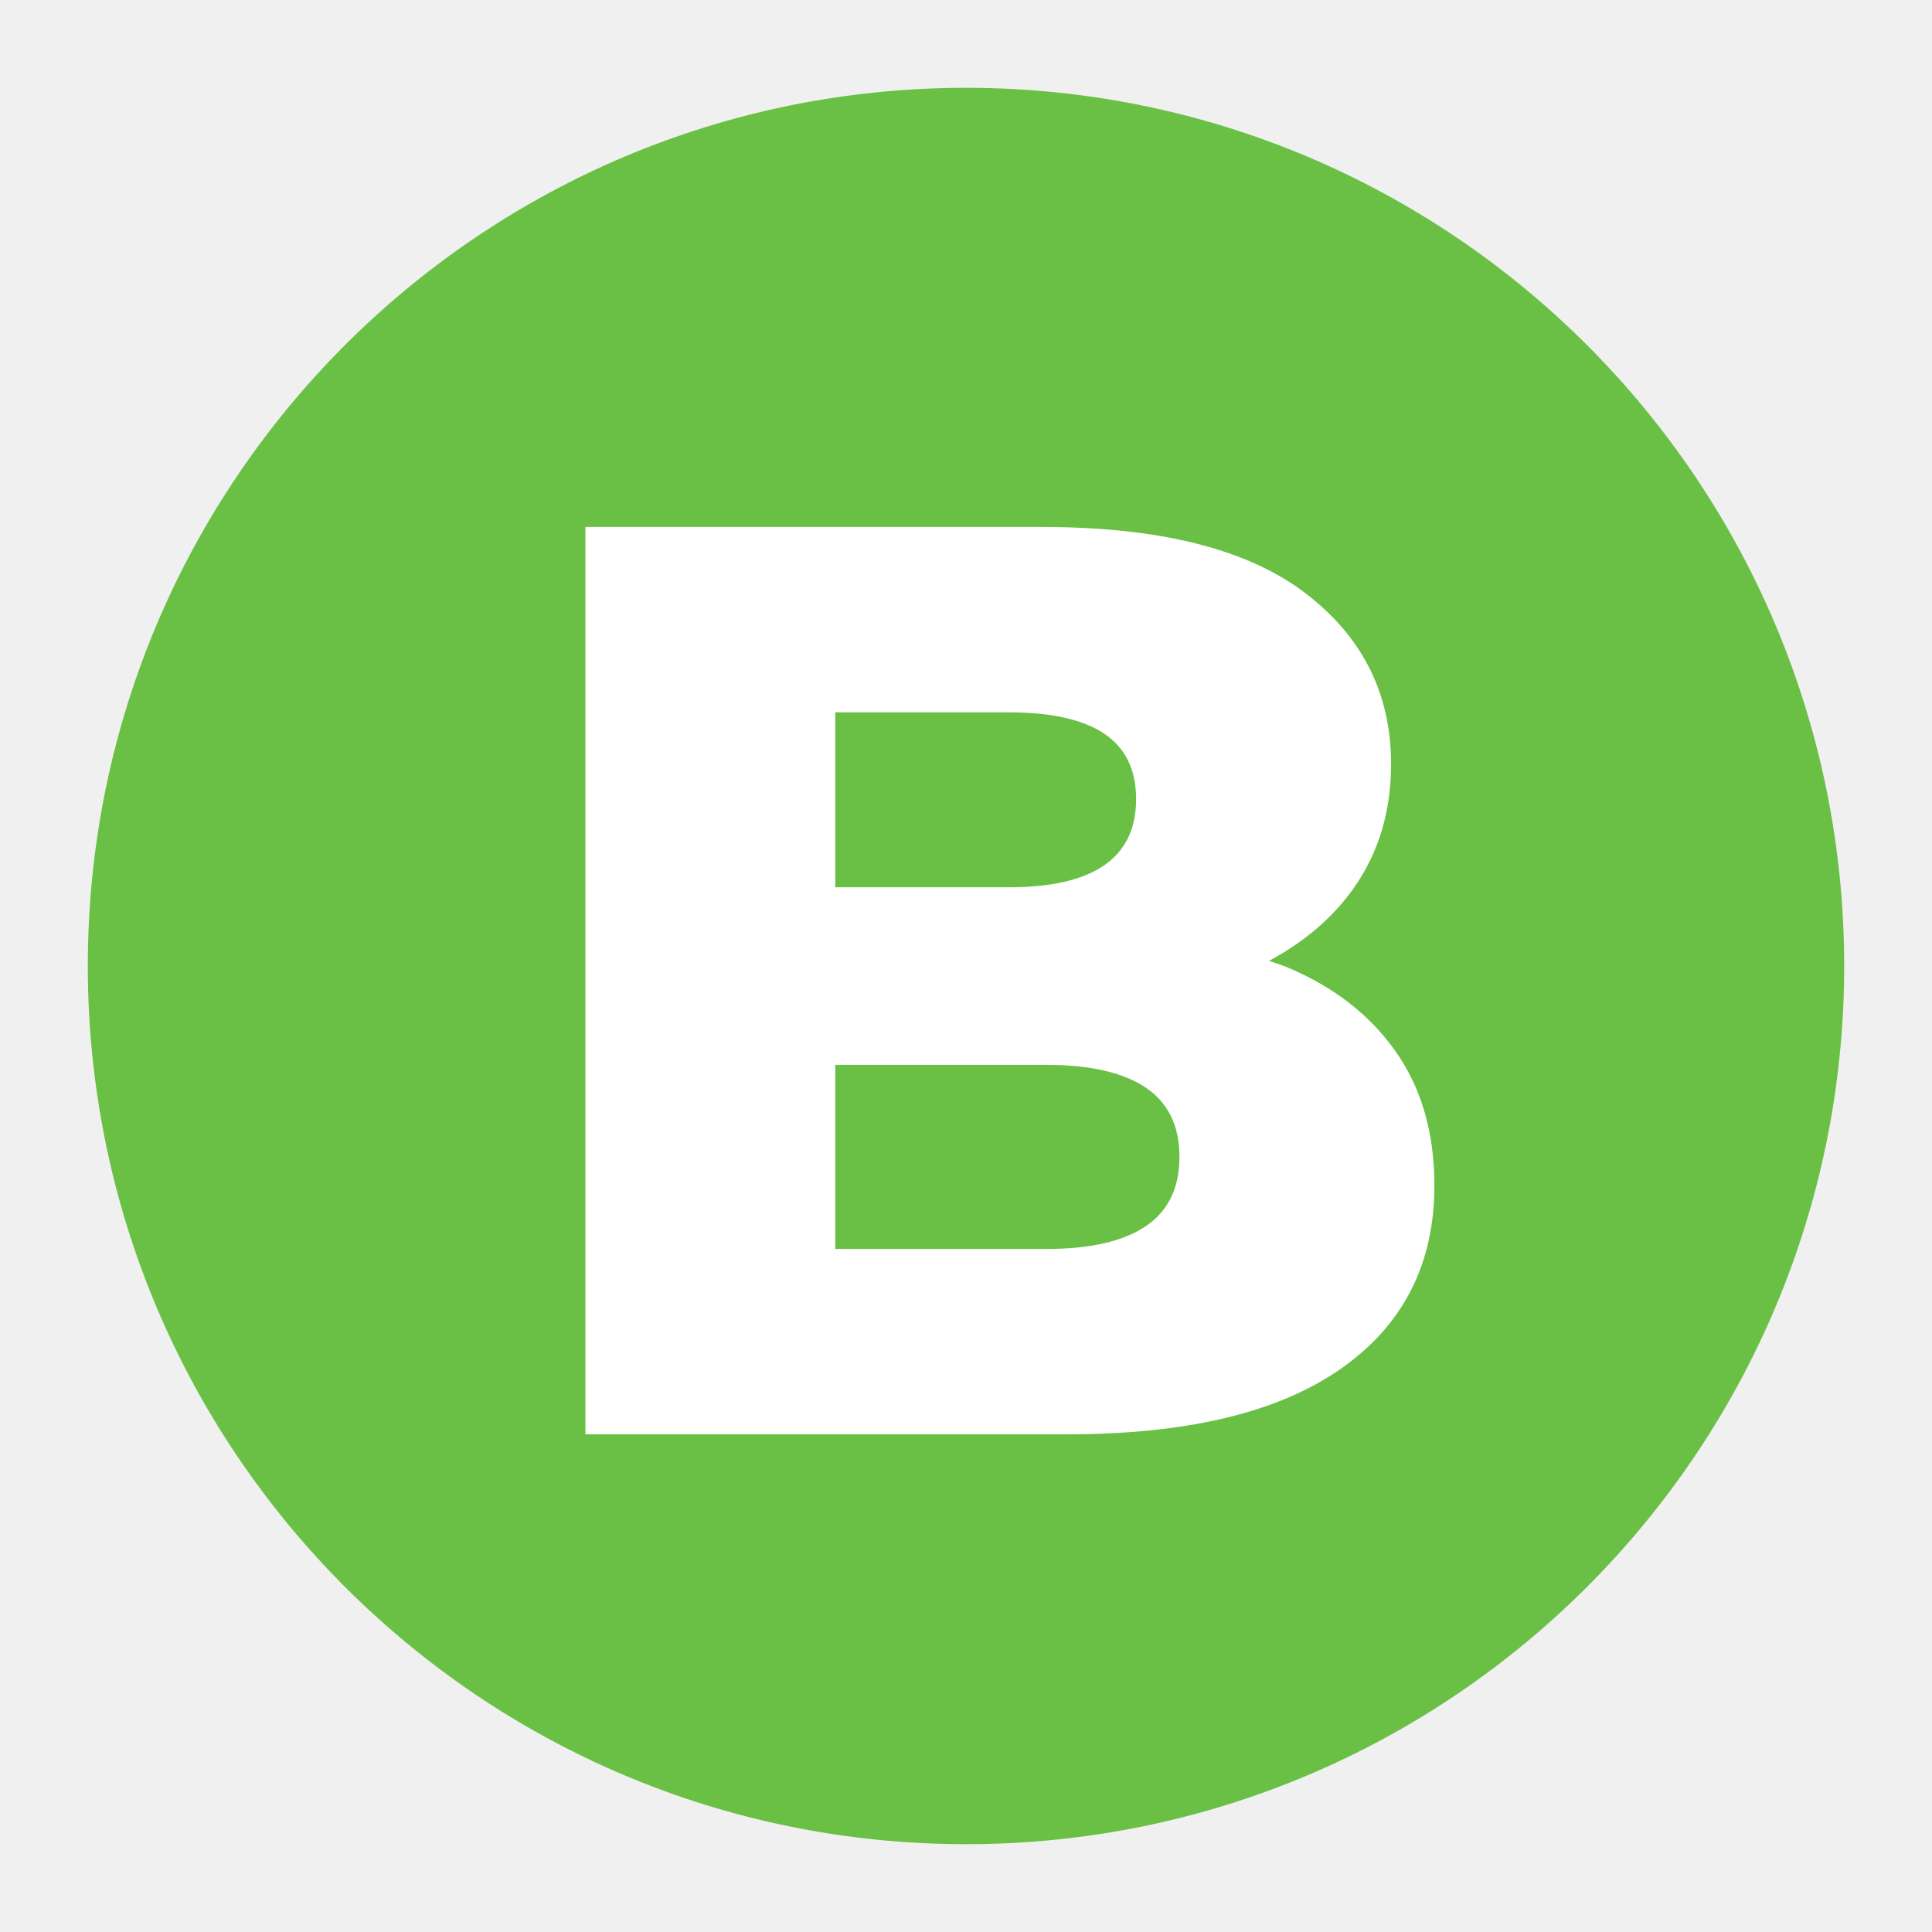
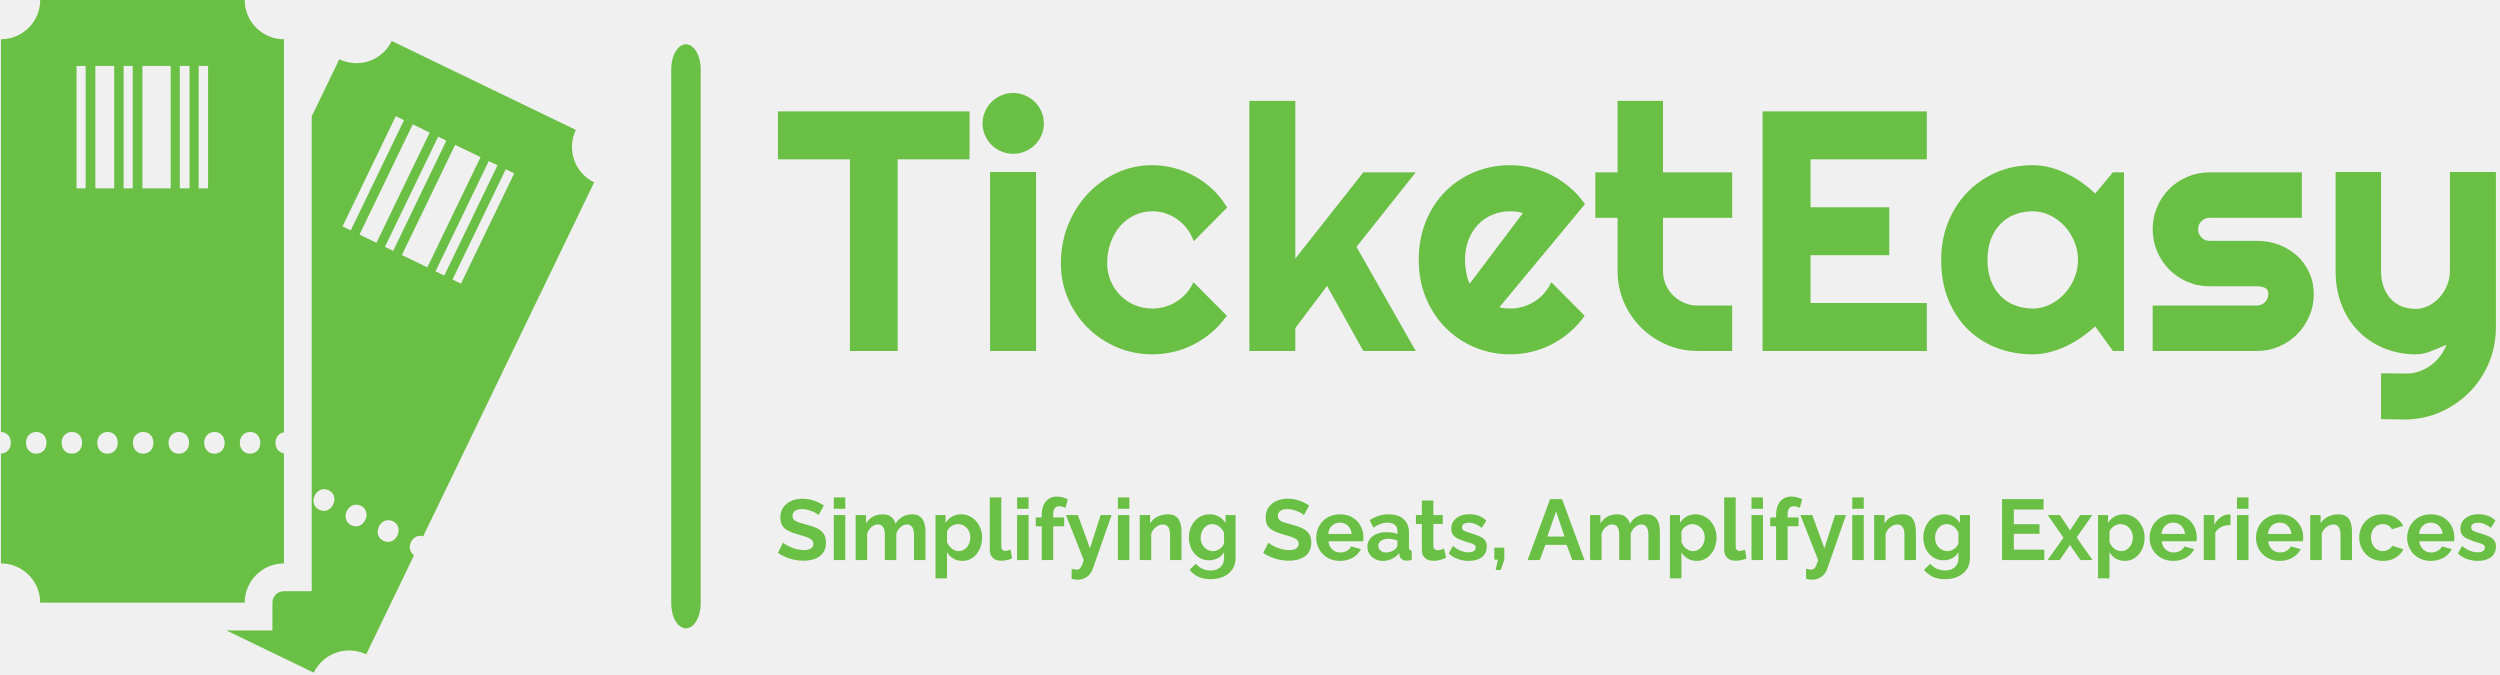
- <svg xmlns="http://www.w3.org/2000/svg" preserveAspectRatio="xMidYMid" width="66" height="66" viewBox="0 0 66 66">
-   <defs>
-     <style>
-       .cls-1 {
-         fill: #6ac045;
-       }
- 
-       .cls-2 {
-         fill: #fff;
-         fill-rule: evenodd;
-       }
-     </style>
-   </defs>
-   <g>
-     <circle cx="33" cy="33" r="30" class="cls-1" />
-     <path d="M47.673,35.913 C48.558,37.168 49.001,38.696 49.001,40.496 C49.001,43.182 47.934,45.271 45.801,46.762 C43.667,48.253 40.553,48.998 36.460,48.998 L19.999,48.998 L19.999,18.002 L35.589,18.002 C39.595,18.002 42.585,18.747 44.559,20.238 C46.533,21.729 47.521,23.685 47.521,26.105 C47.521,27.699 47.107,29.094 46.280,30.289 C45.561,31.328 44.574,32.166 43.351,32.826 C43.550,32.896 43.758,32.955 43.950,33.035 C45.546,33.699 46.787,34.659 47.673,35.913 ZM28.534,42.666 L35.763,42.666 C37.244,42.666 38.368,42.408 39.138,41.891 C39.907,41.375 40.292,40.584 40.292,39.522 C40.292,38.459 39.907,37.670 39.138,37.153 C38.368,36.637 37.244,36.378 35.763,36.378 L28.534,36.378 L28.534,42.666 ZM37.723,25.064 C36.997,24.577 35.908,24.334 34.457,24.334 L28.534,24.334 L28.534,30.311 L34.457,30.311 C35.908,30.311 36.997,30.061 37.723,29.559 C38.448,29.057 38.811,28.304 38.811,27.300 C38.811,26.297 38.448,25.551 37.723,25.064 Z" class="cls-2" />
+ <svg xmlns="http://www.w3.org/2000/svg" version="1.1" width="1500" height="405" viewBox="0 0 1500 405">
+   <g transform="matrix(1,0,0,1,-0.9090909,-0.7064029)">
+     <svg viewBox="0 0 396 107" data-background-color="#ffffff" preserveAspectRatio="xMidYMid meet" height="405" width="1500">
+       <g id="tight-bounds" transform="matrix(1,0,0,1,0.24,0.1866299)">
+         <svg viewBox="0 0 395.52 106.627" height="106.627" width="395.52">
+           <g>
+             <svg viewBox="0 0 395.52 106.627" height="106.627" width="395.52">
+               <g>
+                 <svg viewBox="0 0 574.332 154.832" height="106.627" width="395.52">
+                   <g>
+                     <rect width="6.778" height="134.442" x="154.292" y="10.195" fill="#6ac045" opacity="1" stroke-width="0" stroke="transparent" fill-opacity="1" class="rect-qz-0" data-fill-palette-color="primary" rx="1%" id="qz-0" data-palette-color="#6ac045" />
+                   </g>
+                   <g transform="matrix(1,0,0,1,178.8124,21.39865)">
+                     <svg viewBox="0 0 395.52 112.035" height="112.035" width="395.52">
+                       <g id="textblocktransform">
+                         <svg viewBox="0 0 395.52 112.035" height="112.035" width="395.52" id="textblock">
+                           <g>
+                             <svg viewBox="0 0 395.52 75.158" height="75.158" width="395.52">
+                               <g transform="matrix(1,0,0,1,0,0)">
+                                 <svg width="395.52" viewBox="0.44 -37.7 251.03 47.71" height="75.158" data-palette-color="#6ac045">
+                                   <path d="M17.94-28L17.94 0 10.96 0 10.96-28 0.44-28 0.44-35.01 28.44-35.01 28.44-28 17.94-28ZM39.3-33.25L39.3-33.25Q39.3-32.32 38.95-31.52 38.6-30.71 37.99-30.11 37.38-29.52 36.56-29.16 35.74-28.81 34.81-28.81L34.81-28.81Q33.88-28.81 33.07-29.16 32.25-29.52 31.65-30.11 31.05-30.71 30.7-31.52 30.34-32.32 30.34-33.25L30.34-33.25Q30.34-34.16 30.7-34.97 31.05-35.79 31.65-36.39 32.25-36.99 33.07-37.34 33.88-37.7 34.81-37.7L34.81-37.7Q35.74-37.7 36.56-37.34 37.38-36.99 37.99-36.39 38.6-35.79 38.95-34.97 39.3-34.16 39.3-33.25ZM38.16-26.15L38.16 0 31.44 0 31.44-26.15 38.16-26.15ZM66.08-20.95L66.08-20.95 61.2-16.04Q60.83-17.07 60.2-17.88 59.57-18.7 58.77-19.26 57.98-19.82 57.05-20.12 56.12-20.41 55.15-20.41L55.15-20.41Q53.78-20.41 52.57-19.85 51.36-19.29 50.47-18.27 49.58-17.26 49.07-15.87 48.55-14.48 48.55-12.79L48.55-12.79Q48.55-11.43 49.07-10.23 49.58-9.03 50.47-8.13 51.36-7.23 52.57-6.71 53.78-6.2 55.15-6.2L55.15-6.2Q56.12-6.2 57.03-6.47 57.93-6.74 58.72-7.24 59.52-7.74 60.14-8.46 60.76-9.18 61.15-10.06L61.15-10.06 66.04-5.15Q65.11-3.83 63.9-2.78 62.69-1.73 61.29-1 59.88-0.27 58.33 0.11 56.78 0.49 55.15 0.49L55.15 0.49Q52.39 0.49 49.96-0.55 47.53-1.59 45.71-3.39 43.89-5.2 42.84-7.62 41.79-10.03 41.79-12.79L41.79-12.79Q41.79-15.8 42.84-18.41 43.89-21.02 45.71-22.96 47.53-24.9 49.96-26.03 52.39-27.15 55.15-27.15L55.15-27.15Q56.78-27.15 58.36-26.73 59.93-26.32 61.36-25.52 62.79-24.73 64-23.58 65.2-22.44 66.08-20.95ZM76.04-3.34L76.04 0 69.33 0 69.33-36.55 76.04-36.55 76.04-13.5 85.98-26.1 93.64-26.1 84.98-15.21 93.64 0 85.98 0 80.68-9.5 76.04-3.34ZM118.37-21.46L105.87-6.4Q106.26-6.27 106.66-6.24 107.05-6.2 107.44-6.2L107.44-6.2Q108.41-6.2 109.32-6.47 110.22-6.74 111.01-7.24 111.81-7.74 112.43-8.46 113.05-9.18 113.44-10.06L113.44-10.06 118.32-5.15Q117.4-3.83 116.19-2.78 114.98-1.73 113.58-1 112.17-0.27 110.62 0.11 109.07 0.49 107.44 0.49L107.44 0.49Q104.68 0.49 102.25-0.54 99.82-1.56 98-3.39 96.18-5.22 95.13-7.75 94.08-10.28 94.08-13.31L94.08-13.31Q94.08-16.41 95.13-18.97 96.18-21.53 98-23.34 99.82-25.15 102.25-26.15 104.68-27.15 107.44-27.15L107.44-27.15Q109.07-27.15 110.63-26.76 112.2-26.37 113.6-25.63 115-24.9 116.23-23.84 117.45-22.78 118.37-21.46L118.37-21.46ZM101.53-9.84L109.29-20.14Q108.83-20.31 108.38-20.36 107.92-20.41 107.44-20.41L107.44-20.41Q106.07-20.41 104.86-19.91 103.65-19.41 102.76-18.48 101.87-17.55 101.36-16.25 100.84-14.94 100.84-13.31L100.84-13.31Q100.84-12.94 100.88-12.48 100.92-12.01 101-11.54 101.09-11.06 101.21-10.62 101.33-10.18 101.53-9.84L101.53-9.84ZM139.88 0L134.83 0Q132.41 0 130.29-0.92 128.16-1.83 126.56-3.43 124.96-5.03 124.05-7.15 123.13-9.28 123.13-11.69L123.13-11.69 123.13-19.46 119.88-19.46 119.88-26.1 123.13-26.1 123.13-36.55 129.77-36.55 129.77-26.1 139.88-26.1 139.88-19.46 129.77-19.46 129.77-11.69Q129.77-10.64 130.16-9.73 130.55-8.81 131.24-8.13 131.92-7.45 132.85-7.04 133.78-6.64 134.83-6.64L134.83-6.64 139.88-6.64 139.88 0ZM168.32-7.01L168.32 0 144.32 0 144.32-35.01 168.32-35.01 168.32-28 151.33-28 151.33-21 162.83-21 162.83-13.99 151.33-13.99 151.33-7.01 168.32-7.01ZM197.13-26.1L197.13 0 195.51 0 192.93-3.59Q191.97-2.73 190.91-1.99 189.85-1.25 188.68-0.7 187.51-0.15 186.27 0.17 185.04 0.49 183.77 0.49L183.77 0.49Q181.01 0.49 178.58-0.44 176.15-1.37 174.34-3.14 172.52-4.91 171.47-7.47 170.42-10.03 170.42-13.31L170.42-13.31Q170.42-16.36 171.47-18.91 172.52-21.46 174.34-23.29 176.15-25.12 178.58-26.14 181.01-27.15 183.77-27.15L183.77-27.15Q185.04-27.15 186.29-26.83 187.53-26.51 188.7-25.95 189.88-25.39 190.94-24.63 192-23.88 192.93-23L192.93-23 195.51-26.1 197.13-26.1ZM190.41-13.31L190.41-13.31Q190.41-14.67 189.89-15.95 189.36-17.24 188.46-18.23 187.56-19.21 186.35-19.81 185.14-20.41 183.77-20.41L183.77-20.41Q182.4-20.41 181.2-19.95 179.99-19.48 179.1-18.58 178.21-17.68 177.69-16.35 177.18-15.01 177.18-13.31L177.18-13.31Q177.18-11.6 177.69-10.27 178.21-8.94 179.1-8.03 179.99-7.13 181.2-6.67 182.4-6.2 183.77-6.2L183.77-6.2Q185.14-6.2 186.35-6.8 187.56-7.4 188.46-8.39 189.36-9.38 189.89-10.66 190.41-11.94 190.41-13.31ZM216.56 0L216.56 0 201.32 0 201.32-6.64 216.56-6.64Q217.24-6.64 217.73-7.13 218.22-7.62 218.22-8.3L218.22-8.3Q218.22-9.01 217.73-9.23 217.24-9.45 216.56-9.45L216.56-9.45 209.62-9.45Q207.89-9.45 206.38-10.11 204.86-10.77 203.74-11.9 202.62-13.04 201.97-14.55 201.32-16.06 201.32-17.8L201.32-17.8Q201.32-19.53 201.97-21.04 202.62-22.56 203.74-23.68 204.86-24.8 206.38-25.45 207.89-26.1 209.62-26.1L209.62-26.1 223.12-26.1 223.12-19.46 209.62-19.46Q208.94-19.46 208.45-18.97 207.96-18.48 207.96-17.8L207.96-17.8Q207.96-17.09 208.45-16.59 208.94-16.09 209.62-16.09L209.62-16.09 216.56-16.09Q218.27-16.09 219.78-15.52 221.29-14.94 222.42-13.92 223.54-12.89 224.2-11.45 224.86-10.01 224.86-8.3L224.86-8.3Q224.86-6.57 224.2-5.07 223.54-3.56 222.42-2.43 221.29-1.29 219.78-0.65 218.27 0 216.56 0ZM238.11 10.01L234.69 9.96 234.69 3.25 238.41 3.3Q239.38 3.3 240.29 2.98 241.19 2.66 241.96 2.1 242.73 1.54 243.31 0.77 243.9 0 244.26-0.9L244.26-0.9Q243.17-0.44 242.03 0.02 240.9 0.49 239.75 0.49L239.75 0.49Q237.33 0.49 235.21-0.37 233.08-1.22 231.48-2.8 229.88-4.37 228.97-6.63 228.05-8.89 228.05-11.69L228.05-11.69 228.05-26.15 234.69-26.15 234.69-11.69Q234.69-10.3 235.1-9.27 235.5-8.23 236.18-7.53 236.87-6.84 237.78-6.49 238.7-6.15 239.75-6.15L239.75-6.15Q240.77-6.15 241.69-6.63 242.6-7.1 243.29-7.89 243.97-8.67 244.36-9.66 244.75-10.64 244.75-11.69L244.75-11.69 244.75-26.15 251.47-26.15 251.47-3.3Q251.44-0.54 250.39 1.88 249.34 4.3 247.52 6.1 245.71 7.91 243.29 8.96 240.87 10.01 238.11 10.01L238.11 10.01Z" opacity="1" transform="matrix(1,0,0,1,0,0)" fill="#6ac045" class="wordmark-text-0" data-fill-palette-color="primary" id="text-0" />
+                                 </svg>
+                               </g>
+                             </svg>
+                           </g>
+                           <g transform="matrix(1,0,0,1,0,92.90056)">
+                             <svg viewBox="0 0 395.52 19.134" height="19.134" width="395.52">
+                               <g transform="matrix(1,0,0,1,0,0)">
+                                 <svg width="395.52" viewBox="1.1 -37 1001.4 48.45" height="19.134" data-palette-color="#6ac045">
+                                   <path d="M27.9-31.8L24.85-26.2Q24.5-26.55 23.58-27.15 22.65-27.75 21.33-28.3 20-28.85 18.45-29.28 16.9-29.7 15.3-29.7L15.3-29.7Q12.5-29.7 11.08-28.65 9.65-27.6 9.65-25.7L9.65-25.7Q9.65-24.25 10.55-23.4 11.45-22.55 13.25-21.95 15.05-21.35 17.75-20.65L17.75-20.65Q21.25-19.8 23.83-18.57 26.4-17.35 27.78-15.38 29.15-13.4 29.15-10.15L29.15-10.15Q29.15-7.3 28.1-5.28 27.05-3.25 25.2-2 23.35-0.75 21-0.18 18.65 0.4 16 0.4L16 0.4Q13.35 0.4 10.7-0.15 8.05-0.7 5.6-1.73 3.15-2.75 1.1-4.2L1.1-4.2 4.15-10.15Q4.6-9.7 5.75-8.97 6.9-8.25 8.55-7.53 10.2-6.8 12.15-6.3 14.1-5.8 16.1-5.8L16.1-5.8Q18.9-5.8 20.35-6.75 21.8-7.7 21.8-9.45L21.8-9.45Q21.8-11.05 20.65-11.95 19.5-12.85 17.45-13.53 15.4-14.2 12.6-15L12.6-15Q9.25-15.95 7-17.13 4.75-18.3 3.65-20.1 2.55-21.9 2.55-24.6L2.55-24.6Q2.55-28.25 4.28-30.73 6-33.2 8.95-34.48 11.9-35.75 15.5-35.75L15.5-35.75Q18-35.75 20.23-35.2 22.45-34.65 24.4-33.75 26.35-32.85 27.9-31.8L27.9-31.8ZM40.4 0L33.7 0 33.7-26.2 40.4-26.2 40.4 0ZM40.4-29.85L33.7-29.85 33.7-36.5 40.4-36.5 40.4-29.85ZM87.15-16.35L87.15 0 80.45 0 80.45-14.7Q80.45-17.8 79.37-19.28 78.3-20.75 76.4-20.75L76.4-20.75Q74.45-20.75 72.67-19.23 70.9-17.7 70.15-15.25L70.15-15.25 70.15 0 63.45 0 63.45-14.7Q63.45-17.85 62.37-19.3 61.3-20.75 59.4-20.75L59.4-20.75Q57.45-20.75 55.67-19.25 53.9-17.75 53.15-15.3L53.15-15.3 53.15 0 46.45 0 46.45-26.2 52.5-26.2 52.5-21.35Q54-23.9 56.5-25.28 59-26.65 62.25-26.65L62.25-26.65Q65.5-26.65 67.32-25.05 69.15-23.45 69.65-21.1L69.65-21.1Q71.25-23.8 73.72-25.23 76.2-26.65 79.3-26.65L79.3-26.65Q81.75-26.65 83.27-25.78 84.8-24.9 85.65-23.43 86.5-21.95 86.82-20.1 87.15-18.25 87.15-16.35L87.15-16.35ZM108.69 0.5L108.69 0.5Q105.64 0.5 103.32-0.88 100.99-2.25 99.69-4.6L99.69-4.6 99.69 10.65 92.99 10.65 92.99-26.2 98.84-26.2 98.84-21.7Q100.34-24 102.64-25.33 104.94-26.65 107.89-26.65L107.89-26.65Q110.54-26.65 112.77-25.6 114.99-24.55 116.64-22.68 118.29-20.8 119.22-18.38 120.14-15.95 120.14-13.15L120.14-13.15Q120.14-9.35 118.67-6.25 117.19-3.15 114.62-1.33 112.04 0.5 108.69 0.5ZM106.44-5.2L106.44-5.2Q107.99-5.2 109.24-5.85 110.49-6.5 111.42-7.63 112.34-8.75 112.82-10.18 113.29-11.6 113.29-13.15L113.29-13.15Q113.29-14.8 112.77-16.2 112.24-17.6 111.24-18.68 110.24-19.75 108.92-20.35 107.59-20.95 106.04-20.95L106.04-20.95Q105.09-20.95 104.12-20.63 103.14-20.3 102.24-19.7 101.34-19.1 100.67-18.3 99.99-17.5 99.69-16.55L99.69-16.55 99.69-10.4Q100.29-8.95 101.32-7.75 102.34-6.55 103.69-5.88 105.04-5.2 106.44-5.2ZM124.64-6.05L124.64-36.5 131.34-36.5 131.34-8.4Q131.34-6.6 131.94-5.98 132.54-5.35 133.59-5.35L133.59-5.35Q134.39-5.35 135.24-5.55 136.09-5.75 136.74-6.05L136.74-6.05 137.64-0.95Q136.29-0.3 134.49 0.05 132.69 0.4 131.24 0.4L131.24 0.4Q128.09 0.4 126.37-1.28 124.64-2.95 124.64-6.05L124.64-6.05ZM147.24 0L140.54 0 140.54-26.2 147.24-26.2 147.24 0ZM147.24-29.85L140.54-29.85 140.54-36.5 147.24-36.5 147.24-29.85ZM161.59 0L154.89 0 154.89-19.7 151.44-19.7 151.44-24.8 154.89-24.8 154.89-26.4Q154.89-29.65 155.96-32.02 157.04-34.4 159.01-35.7 160.99-37 163.64-37L163.64-37Q165.24-37 166.86-36.6 168.49-36.2 170.09-35.45L170.09-35.45 168.74-30.4Q167.99-30.8 166.99-31.08 165.99-31.35 165.09-31.35L165.09-31.35Q163.39-31.35 162.49-30.15 161.59-28.95 161.59-26.65L161.59-26.65 161.59-24.8 167.99-24.8 167.99-19.7 161.59-19.7 161.59 0ZM172.33 10.9L172.33 5.1Q173.23 5.3 174.01 5.45 174.78 5.6 175.33 5.6L175.33 5.6Q176.28 5.6 176.91 5.13 177.53 4.65 178.13 3.43 178.73 2.2 179.38 0L179.38 0 169.03-26.2 175.98-26.2 183.03-6.85 189.23-26.2 195.63-26.2 184.63 5.2Q184.03 6.95 182.81 8.38 181.58 9.8 179.76 10.63 177.93 11.45 175.68 11.45L175.68 11.45Q174.88 11.45 174.08 11.33 173.28 11.2 172.33 10.9L172.33 10.9ZM205.98 0L199.28 0 199.28-26.2 205.98-26.2 205.98 0ZM205.98-29.85L199.28-29.85 199.28-36.5 205.98-36.5 205.98-29.85ZM236.38-16.35L236.38 0 229.68 0 229.68-14.7Q229.68-17.85 228.58-19.3 227.48-20.75 225.53-20.75L225.53-20.75Q224.18-20.75 222.8-20.05 221.43-19.35 220.33-18.13 219.23-16.9 218.73-15.3L218.73-15.3 218.73 0 212.03 0 212.03-26.2 218.08-26.2 218.08-21.35Q219.08-23.05 220.63-24.23 222.18-25.4 224.2-26.03 226.23-26.65 228.48-26.65L228.48-26.65Q230.93-26.65 232.5-25.78 234.08-24.9 234.9-23.43 235.73-21.95 236.05-20.1 236.38-18.25 236.38-16.35L236.38-16.35ZM252.48 0.15L252.48 0.15Q249.88 0.15 247.7-0.88 245.53-1.9 243.95-3.75 242.38-5.6 241.53-8 240.68-10.4 240.68-13.1L240.68-13.1Q240.68-15.95 241.58-18.4 242.48-20.85 244.1-22.73 245.73-24.6 247.95-25.63 250.18-26.65 252.88-26.65L252.88-26.65Q255.93-26.65 258.23-25.28 260.53-23.9 262.03-21.6L262.03-21.6 262.03-26.2 267.88-26.2 267.88-1.25Q267.88 2.65 266 5.43 264.13 8.2 260.82 9.68 257.53 11.15 253.33 11.15L253.33 11.15Q249.08 11.15 246.13 9.73 243.18 8.3 241.08 5.7L241.08 5.7 244.73 2.15Q246.23 4 248.5 5.05 250.78 6.1 253.33 6.1L253.33 6.1Q255.48 6.1 257.25 5.33 259.03 4.55 260.1 2.93 261.18 1.3 261.18-1.25L261.18-1.25 261.18-4.55Q259.88-2.3 257.5-1.07 255.13 0.15 252.48 0.15ZM254.73-5.2L254.73-5.2Q255.83-5.2 256.82-5.55 257.82-5.9 258.68-6.5 259.53-7.1 260.18-7.93 260.82-8.75 261.18-9.6L261.18-9.6 261.18-15.85Q260.57-17.4 259.5-18.55 258.43-19.7 257.1-20.33 255.78-20.95 254.33-20.95L254.33-20.95Q252.78-20.95 251.53-20.3 250.28-19.65 249.38-18.48 248.48-17.3 248-15.88 247.53-14.45 247.53-12.9L247.53-12.9Q247.53-11.3 248.08-9.9 248.63-8.5 249.6-7.45 250.58-6.4 251.9-5.8 253.23-5.2 254.73-5.2ZM310.77-31.8L307.72-26.2Q307.37-26.55 306.44-27.15 305.52-27.75 304.19-28.3 302.87-28.85 301.32-29.28 299.77-29.7 298.17-29.7L298.17-29.7Q295.37-29.7 293.94-28.65 292.52-27.6 292.52-25.7L292.52-25.7Q292.52-24.25 293.42-23.4 294.32-22.55 296.12-21.95 297.92-21.35 300.62-20.65L300.62-20.65Q304.12-19.8 306.69-18.57 309.27-17.35 310.64-15.38 312.02-13.4 312.02-10.15L312.02-10.15Q312.02-7.3 310.97-5.28 309.92-3.25 308.07-2 306.22-0.75 303.87-0.18 301.52 0.4 298.87 0.4L298.87 0.4Q296.22 0.4 293.57-0.15 290.92-0.7 288.47-1.73 286.02-2.75 283.97-4.2L283.97-4.2 287.02-10.15Q287.47-9.7 288.62-8.97 289.77-8.25 291.42-7.53 293.07-6.8 295.02-6.3 296.97-5.8 298.97-5.8L298.97-5.8Q301.77-5.8 303.22-6.75 304.67-7.7 304.67-9.45L304.67-9.45Q304.67-11.05 303.52-11.95 302.37-12.85 300.32-13.53 298.27-14.2 295.47-15L295.47-15Q292.12-15.95 289.87-17.13 287.62-18.3 286.52-20.1 285.42-21.9 285.42-24.6L285.42-24.6Q285.42-28.25 287.14-30.73 288.87-33.2 291.82-34.48 294.77-35.75 298.37-35.75L298.37-35.75Q300.87-35.75 303.1-35.2 305.32-34.65 307.27-33.75 309.22-32.85 310.77-31.8L310.77-31.8ZM328.72 0.5L328.72 0.5Q325.57 0.5 323.02-0.58 320.47-1.65 318.67-3.53 316.87-5.4 315.89-7.83 314.92-10.25 314.92-12.95L314.92-12.95Q314.92-16.7 316.59-19.8 318.27-22.9 321.39-24.78 324.52-26.65 328.77-26.65L328.77-26.65Q333.07-26.65 336.12-24.78 339.17-22.9 340.79-19.83 342.42-16.75 342.42-13.2L342.42-13.2Q342.42-12.6 342.37-11.98 342.32-11.35 342.27-10.95L342.27-10.95 322.02-10.95Q322.22-8.95 323.19-7.45 324.17-5.95 325.69-5.18 327.22-4.4 328.97-4.4L328.97-4.4Q330.97-4.4 332.74-5.38 334.52-6.35 335.17-7.95L335.17-7.95 340.92-6.35Q339.97-4.35 338.19-2.8 336.42-1.25 334.02-0.38 331.62 0.5 328.72 0.5ZM321.87-15.2L321.87-15.2 335.57-15.2Q335.37-17.2 334.44-18.68 333.52-20.15 332.02-20.98 330.52-21.8 328.67-21.8L328.67-21.8Q326.87-21.8 325.39-20.98 323.92-20.15 322.99-18.68 322.07-17.2 321.87-15.2ZM344.71-7.75L344.71-7.75Q344.71-10.3 346.14-12.23 347.56-14.15 350.11-15.2 352.66-16.25 355.96-16.25L355.96-16.25Q357.61-16.25 359.31-16 361.01-15.75 362.26-15.2L362.26-15.2 362.26-16.6Q362.26-19.1 360.79-20.45 359.31-21.8 356.41-21.8L356.41-21.8Q354.26-21.8 352.31-21.05 350.36-20.3 348.21-18.85L348.21-18.85 346.06-23.25Q348.66-24.95 351.39-25.8 354.11-26.65 357.11-26.65L357.11-26.65Q362.71-26.65 365.84-23.85 368.96-21.05 368.96-15.85L368.96-15.85 368.96-7.5Q368.96-6.45 369.34-6 369.71-5.55 370.56-5.45L370.56-5.45 370.56 0Q369.66 0.15 368.94 0.25 368.21 0.35 367.71 0.35L367.71 0.35Q365.71 0.35 364.69-0.55 363.66-1.45 363.41-2.75L363.41-2.75 363.26-4.1Q361.56-1.9 359.01-0.7 356.46 0.5 353.81 0.5L353.81 0.5Q351.21 0.5 349.14-0.58 347.06-1.65 345.89-3.53 344.71-5.4 344.71-7.75ZM361.01-6.4L361.01-6.4Q361.56-7 361.91-7.6 362.26-8.2 362.26-8.7L362.26-8.7 362.26-11.35Q361.06-11.85 359.66-12.13 358.26-12.4 357.01-12.4L357.01-12.4Q354.41-12.4 352.74-11.28 351.06-10.15 351.06-8.3L351.06-8.3Q351.06-7.3 351.61-6.4 352.16-5.5 353.21-4.95 354.26-4.4 355.71-4.4L355.71-4.4Q357.21-4.4 358.66-4.98 360.11-5.55 361.01-6.4ZM389.31-6.65L390.66-1.35Q389.81-1 388.61-0.55 387.41-0.1 386.04 0.18 384.66 0.45 383.26 0.45L383.26 0.45Q381.41 0.45 379.86-0.2 378.31-0.85 377.39-2.27 376.46-3.7 376.46-6L376.46-6 376.46-21.05 373.01-21.05 373.01-26.2 376.46-26.2 376.46-34.7 383.16-34.7 383.16-26.2 388.66-26.2 388.66-21.05 383.16-21.05 383.16-8.25Q383.21-6.9 383.91-6.3 384.61-5.7 385.66-5.7L385.66-5.7Q386.71-5.7 387.71-6.05 388.71-6.4 389.31-6.65L389.31-6.65ZM403.81 0.5L403.81 0.5Q400.46 0.5 397.41-0.6 394.36-1.7 392.16-3.85L392.16-3.85 394.56-8.2Q396.91-6.3 399.18-5.4 401.46-4.5 403.56-4.5L403.56-4.5Q405.51-4.5 406.68-5.2 407.86-5.9 407.86-7.3L407.86-7.3Q407.86-8.25 407.21-8.78 406.56-9.3 405.33-9.7 404.11-10.1 402.36-10.6L402.36-10.6Q399.46-11.55 397.51-12.45 395.56-13.35 394.58-14.73 393.61-16.1 393.61-18.25L393.61-18.25Q393.61-20.85 394.93-22.73 396.26-24.6 398.63-25.65 401.01-26.7 404.21-26.7L404.21-26.7Q407.01-26.7 409.51-25.83 412.01-24.95 414.06-23L414.06-23 411.36-18.75Q409.36-20.3 407.56-21.03 405.76-21.75 403.91-21.75L403.91-21.75Q402.86-21.75 401.93-21.5 401.01-21.25 400.43-20.68 399.86-20.1 399.86-19.05L399.86-19.05Q399.86-18.1 400.38-17.57 400.91-17.05 401.98-16.65 403.06-16.25 404.61-15.75L404.61-15.75Q407.76-14.85 409.93-13.9 412.11-12.95 413.21-11.58 414.31-10.2 414.31-7.8L414.31-7.8Q414.31-3.9 411.46-1.7 408.61 0.5 403.81 0.5ZM422.46 5.75L419.46 5.75 420.81-0.2 418.71-0.2 418.71-7.2 424.51-7.2 424.51-0.2 422.46 5.75ZM438.1 0L451.2-35.5 458.2-35.5 471.25 0 464.15 0 460.85-8.85 448.45-8.85 445.2 0 438.1 0ZM449.6-13.7L459.6-13.7 454.7-28.35 449.6-13.7ZM515.2-16.35L515.2 0 508.5 0 508.5-14.7Q508.5-17.8 507.43-19.28 506.35-20.75 504.45-20.75L504.45-20.75Q502.5-20.75 500.72-19.23 498.95-17.7 498.2-15.25L498.2-15.25 498.2 0 491.5 0 491.5-14.7Q491.5-17.85 490.43-19.3 489.35-20.75 487.45-20.75L487.45-20.75Q485.5-20.75 483.72-19.25 481.95-17.75 481.2-15.3L481.2-15.3 481.2 0 474.5 0 474.5-26.2 480.55-26.2 480.55-21.35Q482.05-23.9 484.55-25.28 487.05-26.65 490.3-26.65L490.3-26.65Q493.55-26.65 495.38-25.05 497.2-23.45 497.7-21.1L497.7-21.1Q499.3-23.8 501.77-25.23 504.25-26.65 507.35-26.65L507.35-26.65Q509.8-26.65 511.32-25.78 512.85-24.9 513.7-23.43 514.55-21.95 514.88-20.1 515.2-18.25 515.2-16.35L515.2-16.35ZM536.75 0.5L536.75 0.5Q533.7 0.5 531.37-0.88 529.05-2.25 527.75-4.6L527.75-4.6 527.75 10.65 521.05 10.65 521.05-26.2 526.9-26.2 526.9-21.7Q528.4-24 530.7-25.33 533-26.65 535.95-26.65L535.95-26.65Q538.6-26.65 540.82-25.6 543.05-24.55 544.7-22.68 546.35-20.8 547.27-18.38 548.2-15.95 548.2-13.15L548.2-13.15Q548.2-9.35 546.72-6.25 545.25-3.15 542.67-1.33 540.1 0.5 536.75 0.5ZM534.5-5.2L534.5-5.2Q536.05-5.2 537.3-5.85 538.55-6.5 539.47-7.63 540.4-8.75 540.87-10.18 541.35-11.6 541.35-13.15L541.35-13.15Q541.35-14.8 540.82-16.2 540.3-17.6 539.3-18.68 538.3-19.75 536.97-20.35 535.65-20.95 534.1-20.95L534.1-20.95Q533.15-20.95 532.17-20.63 531.2-20.3 530.3-19.7 529.4-19.1 528.72-18.3 528.05-17.5 527.75-16.55L527.75-16.55 527.75-10.4Q528.35-8.95 529.37-7.75 530.4-6.55 531.75-5.88 533.1-5.2 534.5-5.2ZM552.69-6.05L552.69-36.5 559.39-36.5 559.39-8.4Q559.39-6.6 559.99-5.98 560.59-5.35 561.64-5.35L561.64-5.35Q562.44-5.35 563.29-5.55 564.14-5.75 564.79-6.05L564.79-6.05 565.69-0.95Q564.34-0.3 562.54 0.05 560.74 0.4 559.29 0.4L559.29 0.4Q556.14 0.4 554.42-1.28 552.69-2.95 552.69-6.05L552.69-6.05ZM575.29 0L568.59 0 568.59-26.2 575.29-26.2 575.29 0ZM575.29-29.85L568.59-29.85 568.59-36.5 575.29-36.5 575.29-29.85ZM589.64 0L582.94 0 582.94-19.7 579.49-19.7 579.49-24.8 582.94-24.8 582.94-26.4Q582.94-29.65 584.01-32.02 585.09-34.4 587.06-35.7 589.04-37 591.69-37L591.69-37Q593.29-37 594.91-36.6 596.54-36.2 598.14-35.45L598.14-35.45 596.79-30.4Q596.04-30.8 595.04-31.08 594.04-31.35 593.14-31.35L593.14-31.35Q591.44-31.35 590.54-30.15 589.64-28.95 589.64-26.65L589.64-26.65 589.64-24.8 596.04-24.8 596.04-19.7 589.64-19.7 589.64 0ZM600.39 10.9L600.39 5.1Q601.29 5.3 602.06 5.45 602.84 5.6 603.39 5.6L603.39 5.6Q604.34 5.6 604.96 5.13 605.59 4.65 606.19 3.43 606.79 2.2 607.44 0L607.44 0 597.09-26.2 604.04-26.2 611.09-6.85 617.29-26.2 623.69-26.2 612.69 5.2Q612.09 6.95 610.86 8.38 609.64 9.8 607.81 10.63 605.99 11.45 603.74 11.45L603.74 11.45Q602.94 11.45 602.14 11.33 601.34 11.2 600.39 10.9L600.39 10.9ZM634.03 0L627.33 0 627.33-26.2 634.03-26.2 634.03 0ZM634.03-29.85L627.33-29.85 627.33-36.5 634.03-36.5 634.03-29.85ZM664.43-16.35L664.43 0 657.73 0 657.73-14.7Q657.73-17.85 656.63-19.3 655.53-20.75 653.58-20.75L653.58-20.75Q652.23-20.75 650.86-20.05 649.48-19.35 648.38-18.13 647.28-16.9 646.78-15.3L646.78-15.3 646.78 0 640.08 0 640.08-26.2 646.13-26.2 646.13-21.35Q647.13-23.05 648.68-24.23 650.23-25.4 652.26-26.03 654.28-26.65 656.53-26.65L656.53-26.65Q658.98-26.65 660.56-25.78 662.13-24.9 662.96-23.43 663.78-21.95 664.11-20.1 664.43-18.25 664.43-16.35L664.43-16.35ZM680.53 0.15L680.53 0.15Q677.93 0.15 675.75-0.88 673.58-1.9 672-3.75 670.43-5.6 669.58-8 668.73-10.4 668.73-13.1L668.73-13.1Q668.73-15.95 669.63-18.4 670.53-20.85 672.15-22.73 673.78-24.6 676-25.63 678.23-26.65 680.93-26.65L680.93-26.65Q683.98-26.65 686.28-25.28 688.58-23.9 690.08-21.6L690.08-21.6 690.08-26.2 695.93-26.2 695.93-1.25Q695.93 2.65 694.05 5.43 692.18 8.2 688.88 9.68 685.58 11.15 681.38 11.15L681.38 11.15Q677.13 11.15 674.18 9.73 671.23 8.3 669.13 5.7L669.13 5.7 672.78 2.15Q674.28 4 676.55 5.05 678.83 6.1 681.38 6.1L681.38 6.1Q683.53 6.1 685.3 5.33 687.08 4.55 688.15 2.93 689.23 1.3 689.23-1.25L689.23-1.25 689.23-4.55Q687.93-2.3 685.55-1.07 683.18 0.15 680.53 0.15ZM682.78-5.2L682.78-5.2Q683.88-5.2 684.88-5.55 685.88-5.9 686.73-6.5 687.58-7.1 688.23-7.93 688.88-8.75 689.23-9.6L689.23-9.6 689.23-15.85Q688.63-17.4 687.55-18.55 686.48-19.7 685.15-20.33 683.83-20.95 682.38-20.95L682.38-20.95Q680.83-20.95 679.58-20.3 678.33-19.65 677.43-18.48 676.53-17.3 676.05-15.88 675.58-14.45 675.58-12.9L675.58-12.9Q675.58-11.3 676.13-9.9 676.68-8.5 677.65-7.45 678.63-6.4 679.95-5.8 681.28-5.2 682.78-5.2ZM721.52-6.05L739.27-6.05 739.27 0 714.62 0 714.62-35.5 738.82-35.5 738.82-29.45 721.52-29.45 721.52-20.9 736.47-20.9 736.47-15.3 721.52-15.3 721.52-6.05ZM741.32-26.2L748.32-26.2 753.82-18 754.22-17.1 754.72-18 760.17-26.2 767.22-26.2 758.12-13.15 767.37 0 760.32 0 754.67-8.15 754.22-9 753.82-8.15 748.22 0 741.17 0 750.42-13 741.32-26.2ZM786.27 0.5L786.27 0.5Q783.22 0.5 780.89-0.88 778.57-2.25 777.27-4.6L777.27-4.6 777.27 10.65 770.57 10.65 770.57-26.2 776.42-26.2 776.42-21.7Q777.92-24 780.22-25.33 782.52-26.65 785.47-26.65L785.47-26.65Q788.12-26.65 790.34-25.6 792.57-24.55 794.22-22.68 795.87-20.8 796.79-18.38 797.72-15.95 797.72-13.15L797.72-13.15Q797.72-9.35 796.24-6.25 794.77-3.15 792.19-1.33 789.62 0.5 786.27 0.5ZM784.02-5.2L784.02-5.2Q785.57-5.2 786.82-5.85 788.07-6.5 788.99-7.63 789.92-8.75 790.39-10.18 790.87-11.6 790.87-13.15L790.87-13.15Q790.87-14.8 790.34-16.2 789.82-17.6 788.82-18.68 787.82-19.75 786.49-20.35 785.17-20.95 783.62-20.95L783.62-20.95Q782.67-20.95 781.69-20.63 780.72-20.3 779.82-19.7 778.92-19.1 778.24-18.3 777.57-17.5 777.27-16.55L777.27-16.55 777.27-10.4Q777.87-8.95 778.89-7.75 779.92-6.55 781.27-5.88 782.62-5.2 784.02-5.2ZM814.42 0.5L814.42 0.5Q811.27 0.5 808.72-0.58 806.17-1.65 804.37-3.53 802.57-5.4 801.59-7.83 800.62-10.25 800.62-12.95L800.62-12.95Q800.62-16.7 802.29-19.8 803.97-22.9 807.09-24.78 810.22-26.65 814.47-26.65L814.47-26.65Q818.77-26.65 821.82-24.78 824.87-22.9 826.49-19.83 828.12-16.75 828.12-13.2L828.12-13.2Q828.12-12.6 828.07-11.98 828.02-11.35 827.97-10.95L827.97-10.95 807.72-10.95Q807.92-8.95 808.89-7.45 809.87-5.95 811.39-5.18 812.92-4.4 814.67-4.4L814.67-4.4Q816.67-4.4 818.44-5.38 820.22-6.35 820.87-7.95L820.87-7.95 826.62-6.35Q825.67-4.35 823.89-2.8 822.12-1.25 819.72-0.38 817.32 0.5 814.42 0.5ZM807.57-15.2L807.57-15.2 821.27-15.2Q821.07-17.2 820.14-18.68 819.22-20.15 817.72-20.98 816.22-21.8 814.37-21.8L814.37-21.8Q812.57-21.8 811.09-20.98 809.62-20.15 808.69-18.68 807.77-17.2 807.57-15.2ZM847.81-26.5L847.81-20.4Q844.76-20.4 842.36-19.23 839.96-18.05 838.91-15.85L838.91-15.85 838.91 0 832.21 0 832.21-26.2 838.36-26.2 838.36-20.6Q839.76-23.3 841.91-24.85 844.06-26.4 846.46-26.55L846.46-26.55Q847.01-26.55 847.31-26.55 847.61-26.55 847.81-26.5L847.81-26.5ZM858.26 0L851.56 0 851.56-26.2 858.26-26.2 858.26 0ZM858.26-29.85L851.56-29.85 851.56-36.5 858.26-36.5 858.26-29.85ZM876.46 0.5L876.46 0.5Q873.31 0.5 870.76-0.58 868.21-1.65 866.41-3.53 864.61-5.4 863.63-7.83 862.66-10.25 862.66-12.95L862.66-12.95Q862.66-16.7 864.33-19.8 866.01-22.9 869.13-24.78 872.26-26.65 876.51-26.65L876.51-26.65Q880.81-26.65 883.86-24.78 886.91-22.9 888.53-19.83 890.16-16.75 890.16-13.2L890.16-13.2Q890.16-12.6 890.11-11.98 890.06-11.35 890.01-10.95L890.01-10.95 869.76-10.95Q869.96-8.95 870.93-7.45 871.91-5.95 873.43-5.18 874.96-4.4 876.71-4.4L876.71-4.4Q878.71-4.4 880.48-5.38 882.26-6.35 882.91-7.95L882.91-7.95 888.66-6.35Q887.71-4.35 885.93-2.8 884.16-1.25 881.76-0.38 879.36 0.5 876.46 0.5ZM869.61-15.2L869.61-15.2 883.31-15.2Q883.11-17.2 882.18-18.68 881.26-20.15 879.76-20.98 878.26-21.8 876.41-21.8L876.41-21.8Q874.61-21.8 873.13-20.98 871.66-20.15 870.73-18.68 869.81-17.2 869.61-15.2ZM918.61-16.35L918.61 0 911.91 0 911.91-14.7Q911.91-17.85 910.81-19.3 909.71-20.75 907.76-20.75L907.76-20.75Q906.41-20.75 905.03-20.05 903.66-19.35 902.56-18.13 901.46-16.9 900.96-15.3L900.96-15.3 900.96 0 894.26 0 894.26-26.2 900.31-26.2 900.31-21.35Q901.31-23.05 902.86-24.23 904.41-25.4 906.43-26.03 908.46-26.65 910.71-26.65L910.71-26.65Q913.16-26.65 914.73-25.78 916.31-24.9 917.13-23.43 917.96-21.95 918.28-20.1 918.61-18.25 918.61-16.35L918.61-16.35ZM936.65 0.5L936.65 0.5Q933.45 0.5 930.9-0.58 928.35-1.65 926.55-3.58 924.75-5.5 923.78-7.95 922.8-10.4 922.8-13.1L922.8-13.1Q922.8-16.8 924.48-19.88 926.15-22.95 929.25-24.8 932.35-26.65 936.6-26.65L936.6-26.65Q940.85-26.65 943.9-24.8 946.95-22.95 948.45-19.95L948.45-19.95 941.9-17.95Q941.05-19.4 939.65-20.18 938.25-20.95 936.55-20.95L936.55-20.95Q934.65-20.95 933.08-19.98 931.5-19 930.6-17.23 929.7-15.45 929.7-13.1L929.7-13.1Q929.7-10.8 930.63-9.03 931.55-7.25 933.1-6.23 934.65-5.2 936.55-5.2L936.55-5.2Q937.75-5.2 938.83-5.6 939.9-6 940.75-6.7 941.6-7.4 942-8.3L942-8.3 948.55-6.3Q947.65-4.35 945.93-2.8 944.2-1.25 941.88-0.38 939.55 0.5 936.65 0.5ZM964.55 0.5L964.55 0.5Q961.4 0.5 958.85-0.58 956.3-1.65 954.5-3.53 952.7-5.4 951.73-7.83 950.75-10.25 950.75-12.95L950.75-12.95Q950.75-16.7 952.43-19.8 954.1-22.9 957.23-24.78 960.35-26.65 964.6-26.65L964.6-26.65Q968.9-26.65 971.95-24.78 975-22.9 976.63-19.83 978.25-16.75 978.25-13.2L978.25-13.2Q978.25-12.6 978.2-11.98 978.15-11.35 978.1-10.95L978.1-10.95 957.85-10.95Q958.05-8.95 959.03-7.45 960-5.95 961.53-5.18 963.05-4.4 964.8-4.4L964.8-4.4Q966.8-4.4 968.58-5.38 970.35-6.35 971-7.95L971-7.95 976.75-6.35Q975.8-4.35 974.03-2.8 972.25-1.25 969.85-0.38 967.45 0.5 964.55 0.5ZM957.7-15.2L957.7-15.2 971.4-15.2Q971.2-17.2 970.28-18.68 969.35-20.15 967.85-20.98 966.35-21.8 964.5-21.8L964.5-21.8Q962.7-21.8 961.23-20.98 959.75-20.15 958.83-18.68 957.9-17.2 957.7-15.2ZM992 0.5L992 0.5Q988.65 0.5 985.6-0.6 982.55-1.7 980.35-3.85L980.35-3.85 982.75-8.2Q985.1-6.3 987.37-5.4 989.65-4.5 991.75-4.5L991.75-4.5Q993.7-4.5 994.87-5.2 996.05-5.9 996.05-7.3L996.05-7.3Q996.05-8.25 995.4-8.78 994.75-9.3 993.52-9.7 992.3-10.1 990.55-10.6L990.55-10.6Q987.65-11.55 985.7-12.45 983.75-13.35 982.77-14.73 981.8-16.1 981.8-18.25L981.8-18.25Q981.8-20.85 983.12-22.73 984.45-24.6 986.82-25.65 989.2-26.7 992.4-26.7L992.4-26.7Q995.2-26.7 997.7-25.83 1000.2-24.95 1002.25-23L1002.25-23 999.55-18.75Q997.55-20.3 995.75-21.03 993.95-21.75 992.1-21.75L992.1-21.75Q991.05-21.75 990.12-21.5 989.2-21.25 988.62-20.68 988.05-20.1 988.05-19.05L988.05-19.05Q988.05-18.1 988.57-17.57 989.1-17.05 990.17-16.65 991.25-16.25 992.8-15.75L992.8-15.75Q995.95-14.85 998.12-13.9 1000.3-12.95 1001.4-11.58 1002.5-10.2 1002.5-7.8L1002.5-7.8Q1002.5-3.9 999.65-1.7 996.8 0.5 992 0.5Z" opacity="1" transform="matrix(1,0,0,1,0,0)" fill="#6ac045" class="slogan-text-1" data-fill-palette-color="secondary" id="text-1" />
+                                 </svg>
+                               </g>
+                             </svg>
+                           </g>
+                         </svg>
+                       </g>
+                     </svg>
+                   </g>
+                   <g>
+                     <svg viewBox="0 0 136.549 154.832" height="154.832" width="136.549">
+                       <g>
+                         <svg version="1.1" x="0" y="0" viewBox="5.913 0 88.173 99.979" enable-background="new 0 0 100 100" xml:space="preserve" height="154.832" width="136.549" class="icon-icon-0" data-fill-palette-color="accent" id="icon-0">
+                           <g fill="#6ac045" data-fill-palette-color="accent">
+                             <path fill-rule="evenodd" clip-rule="evenodd" d="M5.913 5.835v58.376c0.874 0.021 1.472 0.674 1.472 1.606 0 0.897-0.566 1.565-1.472 1.601v16.328c3.223 0 5.835 2.612 5.835 5.836h30.397c0-3.224 2.612-5.836 5.835-5.836V67.383c-0.753-0.122-1.264-0.735-1.264-1.564 0-0.843 0.521-1.435 1.264-1.562V5.835c-3.223 0-5.835-2.614-5.835-5.835H11.749C11.749 3.222 9.136 5.835 5.913 5.835zM44.466 65.818c0 0.922-0.588 1.613-1.535 1.613-0.896 0-1.512-0.691-1.512-1.613 0-0.947 0.641-1.614 1.537-1.614S44.466 64.871 44.466 65.818zM39.169 65.818c0 0.922-0.589 1.613-1.536 1.613-0.896 0-1.511-0.691-1.511-1.613 0-0.947 0.641-1.614 1.536-1.614C38.555 64.204 39.169 64.871 39.169 65.818zM33.872 65.818c0 0.922-0.589 1.613-1.536 1.613-0.897 0-1.509-0.691-1.509-1.613 0-0.947 0.639-1.614 1.535-1.614C33.257 64.204 33.872 64.871 33.872 65.818zM28.574 65.818c0 0.922-0.589 1.613-1.536 1.613-0.896 0-1.511-0.691-1.511-1.613 0-0.947 0.639-1.614 1.536-1.614C27.96 64.204 28.574 64.871 28.574 65.818zM23.277 65.818c0 0.922-0.589 1.613-1.536 1.613-0.896 0-1.509-0.691-1.509-1.613 0-0.947 0.64-1.614 1.535-1.614C22.664 64.204 23.277 64.871 23.277 65.818zM17.979 65.818c0 0.922-0.587 1.613-1.535 1.613-0.898 0-1.511-0.691-1.511-1.613 0-0.947 0.64-1.614 1.536-1.614C17.365 64.204 17.979 64.871 17.979 65.818zM12.683 65.818c0 0.922-0.589 1.613-1.537 1.613-0.896 0-1.509-0.691-1.509-1.613 0-0.947 0.639-1.614 1.535-1.614C12.068 64.204 12.683 64.871 12.683 65.818zM36.7 9.803v18.193h-1.399V9.803H36.7zM33.944 9.803v18.193h-1.442V9.803H33.944zM31.146 9.803v18.193h-4.199V9.803H31.146zM25.504 9.803v18.193h-1.356V9.803H25.504zM22.749 9.803v18.193h-2.799V9.803H22.749zM18.506 9.803v18.193H17.15V9.803H18.506z" fill="#6ac045" data-fill-palette-color="accent" />
+                             <path fill-rule="evenodd" clip-rule="evenodd" d="M91.371 19.312L64 6.092c-1.402 2.9-4.891 4.118-7.793 2.716l-4.104 8.498v46.951 3.475 16.016 4.122H47.98c-0.944 0-1.714 0.769-1.714 1.714v4.122h-4.121H39.42l12.989 6.273c1.402-2.902 4.892-4.119 7.794-2.717l7.116-14.735c-0.624-0.438-0.818-1.212-0.457-1.959 0.366-0.758 1.092-1.064 1.816-0.856l25.408-52.606C91.186 25.703 89.971 22.212 91.371 19.312zM55.296 74.981c-0.4 0.829-1.231 1.195-2.085 0.783-0.808-0.389-1.059-1.277-0.657-2.109 0.41-0.852 1.275-1.175 2.084-0.784C55.444 73.262 55.708 74.128 55.296 74.981zM72.122 20.902l-7.911 16.382-1.221-0.59 7.911-16.382L72.122 20.902zM64.6 17.269l1.222 0.59-7.913 16.382-1.221-0.589L64.6 17.269zM60.064 77.285c-0.399 0.831-1.231 1.195-2.084 0.785-0.808-0.391-1.06-1.28-0.658-2.11 0.412-0.853 1.277-1.175 2.085-0.785C60.215 75.563 60.478 76.434 60.064 77.285zM59.209 34.868l7.911-16.382 2.521 1.216-7.912 16.383L59.209 34.868zM64.836 79.589c-0.401 0.829-1.231 1.197-2.085 0.784-0.808-0.39-1.06-1.279-0.659-2.109 0.412-0.854 1.279-1.176 2.086-0.785C64.983 77.869 65.247 78.735 64.836 79.589zM65.51 37.912l7.912-16.382 3.78 1.825-7.911 16.383L65.51 37.912zM70.512 40.328l7.912-16.383 1.298 0.627-7.911 16.382L70.512 40.328zM74.293 42.154l-1.262-0.609 7.913-16.383 1.26 0.609L74.293 42.154z" fill="#6ac045" data-fill-palette-color="accent" />
+                           </g>
+                         </svg>
+                       </g>
+                     </svg>
+                   </g>
+                 </svg>
+               </g>
+             </svg>
+           </g>
+           <defs />
+         </svg>
+         <rect width="395.52" height="106.627" fill="none" stroke="none" visibility="hidden" />
+       </g>
+     </svg>
  </g>
</svg>
